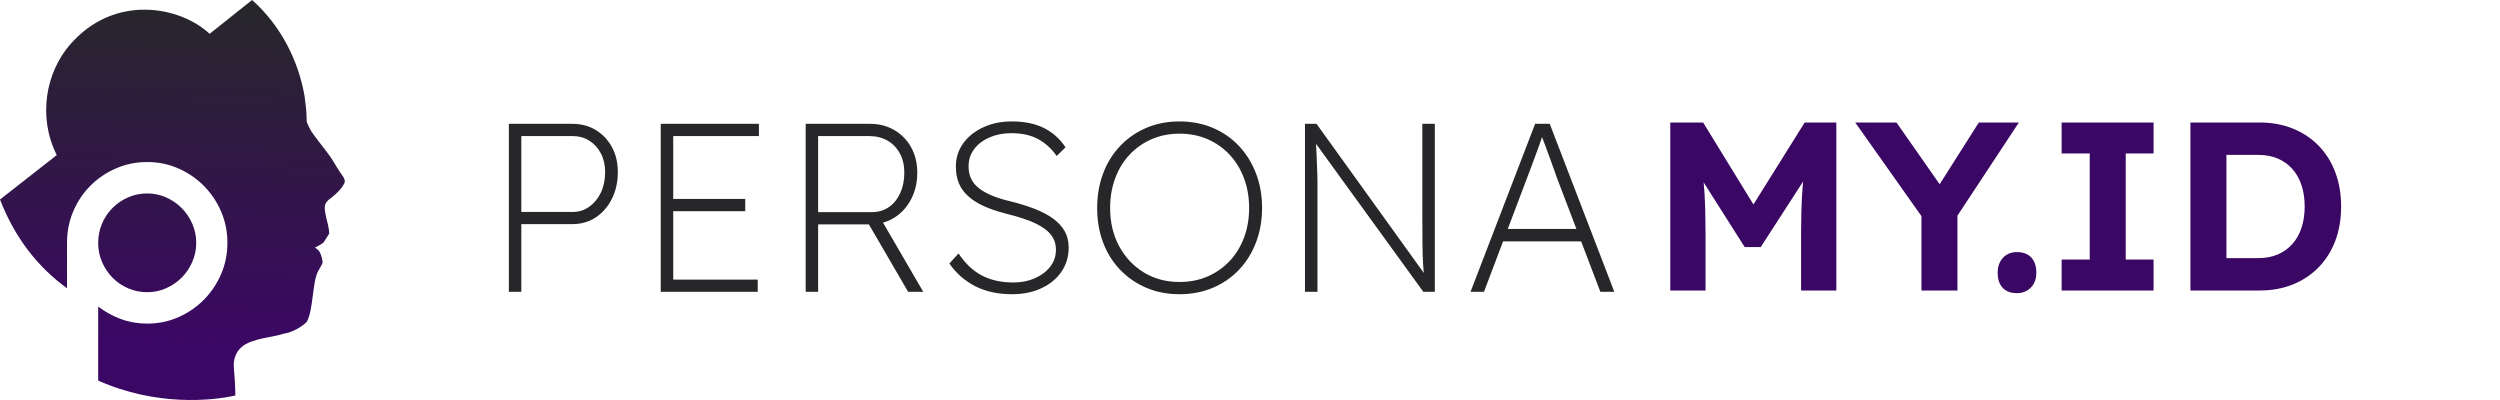
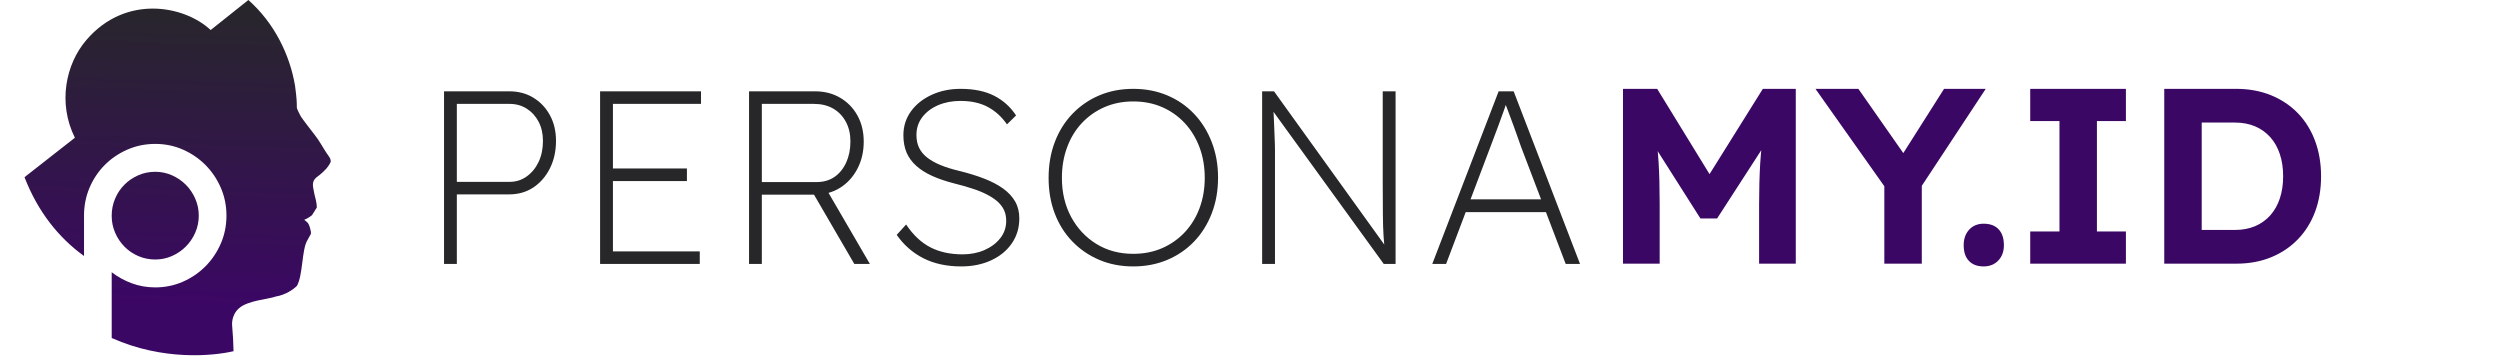
- <svg xmlns="http://www.w3.org/2000/svg" width="500" height="80" id="screenshot-77891459-8ff0-80e1-8007-9753c19449ec" viewBox="0 -0 500 80" fill="none" version="1.1">
+ <svg xmlns="http://www.w3.org/2000/svg" width="563" height="80" id="screenshot-77891459-8ff0-80e1-8007-9753c19449ec" viewBox="0 0 563 80" fill="none" version="1.1">
  <g id="shape-77891459-8ff0-80e1-8007-9753c19449ec">
    <g class="frame-container-wrapper">
      <g class="frame-container-blur">
        <g class="frame-container-shadows">
          <g fill="none">
            <g class="fills" id="fills-77891459-8ff0-80e1-8007-9753c19449ec">
-               <rect rx="0" ry="0" x="0" y="0" width="500" height="80" transform="matrix(1, 0, 0, 1, 0, 0)" class="frame-background" />
+               <rect rx="0" ry="0" x="0" y="0" width="563" height="80" transform="matrix(1, 0, 0, 1, 0, 0)" class="frame-background" />
            </g>
            <g class="frame-children">
              <g id="shape-77891459-8ff0-80e1-8007-9751e28c59ea">
                <defs>
                  <linearGradient id="fill-color-gradient-render-2-0" x1="0.5" y1="0" x2="0.477" y2="0.856" gradientTransform="">
                    <stop offset="0" stop-color="#27272a" stop-opacity="1" />
                    <stop offset="1" stop-color="#3b0764" stop-opacity="1" />
                  </linearGradient>
-                   <pattern patternUnits="userSpaceOnUse" x="0" y="-2.2737367544323206e-13" width="68.966" height="80" patternTransform="matrix(1, 0, 0, 1, 0, 0)" id="fill-0-render-2">
+                   <pattern patternUnits="userSpaceOnUse" x="5.517" y="0" width="68.966" height="80" patternTransform="matrix(1, 0, 0, 1, 0, 0)" id="fill-0-render-2">
                    <g>
                      <rect width="68.966" height="80" style="fill: url(&quot;#fill-color-gradient-render-2-0&quot;);" />
                    </g>
                  </pattern>
                </defs>
                <g class="fills" id="fills-77891459-8ff0-80e1-8007-9751e28c59ea">
-                   <path d="M11.348,31.019C7.462,23.226,9.276,14.451,13.913,9.032C22.763,-1.311,35.991,1.207,41.925,6.764C44.804,4.471,47.524,2.304,50.413,0C56.194,5.114,59.721,12.219,60.917,19.255C61.318,22.173,61.327,23.168,61.327,24.158C61.327,24.571,62.041,25.88,62.254,26.257C62.466,26.631,64.935,29.865,65.382,30.419C66.433,31.723,67.146,33.167,68.091,34.564C68.411,35.037,69.127,35.832,68.933,36.507C68.407,37.676,67.411,38.617,66.415,39.439C64.612,40.645,64.803,41.363,65.25,43.542C65.461,44.566,65.831,45.545,65.831,46.733L64.733,48.47C64.388,48.784,63.343,49.396,62.999,49.489L63.594,49.996C64.085,50.261,64.624,52.168,64.493,52.674L63.639,54.223C62.445,56.297,62.691,62.1,61.344,64.38C60.6,65.14,58.796,66.426,56.575,66.777C54.922,67.407,50.299,67.632,48.297,69.428C46.999,70.545,46.677,72.207,46.757,73.258C46.923,75.189,47.057,77.473,47.076,79.09C42.464,80.159,31.251,81.296,19.637,76.119L19.637,61.306C21.009,62.363,22.522,63.196,24.176,63.806C25.83,64.416,27.586,64.721,29.442,64.721C31.661,64.721,33.739,64.294,35.675,63.44C37.613,62.587,39.307,61.428,40.759,59.965C42.212,58.502,43.362,56.795,44.21,54.844C45.057,52.893,45.48,50.8,45.48,48.564C45.48,46.329,45.057,44.235,44.21,42.284C43.362,40.333,42.212,38.626,40.759,37.163C39.307,35.7,37.613,34.542,35.675,33.688C33.739,32.834,31.661,32.407,29.442,32.407C27.223,32.407,25.135,32.834,23.178,33.688C21.221,34.542,19.516,35.7,18.063,37.163C16.611,38.626,15.471,40.333,14.644,42.284C13.817,44.235,13.403,46.329,13.403,48.564L13.403,48.625L13.403,57.649C7.714,53.54,3.031,47.729,0,39.904C3.533,37.142,7.422,34.112,11.348,31.019L11.348,31.019M29.442,58.441C30.773,58.441,32.034,58.177,33.225,57.648C34.415,57.12,35.453,56.409,36.342,55.514C37.229,54.62,37.935,53.574,38.46,52.375C38.985,51.176,39.246,49.906,39.246,48.564C39.246,47.223,38.985,45.953,38.46,44.754C37.935,43.555,37.229,42.508,36.342,41.614C35.453,40.72,34.415,40.008,33.225,39.48C32.034,38.952,30.773,38.687,29.442,38.687C28.07,38.687,26.789,38.952,25.599,39.48C24.408,40.008,23.369,40.72,22.481,41.614C21.594,42.508,20.898,43.555,20.393,44.754C19.889,45.953,19.637,47.223,19.637,48.564L19.637,48.625C19.637,49.966,19.899,51.236,20.424,52.436C20.948,53.635,21.654,54.681,22.542,55.576C23.429,56.47,24.468,57.171,25.659,57.679C26.849,58.187,28.11,58.441,29.442,58.441L29.442,58.441" fill="url(#fill-0-render-2)" style="shape-rendering: geometricprecision; text-rendering: geometricprecision; fill-rule: evenodd; clip-rule: evenodd;" />
+                   <path d="M16.865,31.019C12.979,23.225,14.793,14.451,19.43,9.032C28.281,-1.311,41.509,1.207,47.442,6.764C50.322,4.472,53.041,2.304,55.93,0C61.711,5.114,65.238,12.218,66.435,19.255C66.835,22.173,66.845,23.168,66.845,24.158C66.845,24.571,67.558,25.88,67.771,26.257C67.983,26.631,70.452,29.865,70.9,30.419C71.95,31.723,72.663,33.167,73.609,34.564C73.929,35.037,74.645,35.831,74.45,36.507C73.924,37.676,72.928,38.617,71.932,39.439C70.13,40.645,70.321,41.363,70.767,43.542C70.978,44.566,71.348,45.545,71.348,46.733L70.25,48.47C69.905,48.784,68.861,49.396,68.516,49.489L69.112,49.996C69.602,50.261,70.141,52.168,70.011,52.674L69.157,54.223C67.962,56.297,68.209,62.1,66.861,64.38C66.118,65.14,64.313,66.426,62.092,66.777C60.44,67.407,55.816,67.632,53.814,69.428C52.517,70.545,52.194,72.207,52.274,73.258C52.441,75.189,52.574,77.473,52.594,79.09C47.981,80.159,36.769,81.296,25.154,76.119L25.154,61.306C26.526,62.363,28.039,63.196,29.693,63.806C31.347,64.416,33.103,64.721,34.959,64.721C37.178,64.721,39.256,64.294,41.193,63.44C43.13,62.587,44.825,61.428,46.277,59.965C47.73,58.502,48.88,56.795,49.727,54.844C50.574,52.893,50.998,50.8,50.998,48.564C50.998,46.329,50.574,44.235,49.727,42.284C48.88,40.333,47.73,38.626,46.277,37.163C44.825,35.7,43.13,34.542,41.193,33.688C39.256,32.834,37.178,32.408,34.959,32.408C32.74,32.408,30.652,32.834,28.695,33.688C26.738,34.542,25.033,35.7,23.581,37.163C22.128,38.626,20.988,40.333,20.161,42.284C19.334,44.235,18.92,46.329,18.92,48.564L18.92,48.625L18.92,57.65C13.231,53.54,8.548,47.729,5.517,39.904C9.05,37.142,12.939,34.112,16.865,31.019L16.865,31.019M34.959,58.441C36.29,58.441,37.551,58.177,38.742,57.649C39.932,57.12,40.971,56.409,41.859,55.514C42.746,54.62,43.453,53.574,43.977,52.375C44.502,51.175,44.764,49.906,44.764,48.564C44.764,47.223,44.502,45.953,43.977,44.754C43.453,43.555,42.746,42.508,41.859,41.614C40.971,40.72,39.932,40.008,38.742,39.48C37.551,38.952,36.29,38.687,34.959,38.687C33.587,38.687,32.306,38.952,31.116,39.48C29.925,40.008,28.886,40.72,27.999,41.614C27.111,42.508,26.415,43.555,25.911,44.754C25.406,45.953,25.154,47.223,25.154,48.564L25.154,48.625C25.154,49.966,25.416,51.237,25.941,52.436C26.465,53.634,27.171,54.681,28.059,55.576C28.947,56.47,29.986,57.171,31.176,57.679C32.367,58.187,33.628,58.441,34.959,58.441L34.959,58.441" fill="url(#fill-0-render-2)" style="shape-rendering: geometricprecision; text-rendering: geometricprecision; fill-rule: evenodd; clip-rule: evenodd;" />
                </g>
              </g>
              <g id="shape-77891459-8ff0-80e1-8007-9755fedee2ae" style="opacity: 1;">
                <g class="fills" id="fills-77891459-8ff0-80e1-8007-9755fedee2ae">
-                   <path d="M104.265,58.365L101.775,58.365L101.775,24.765L114.445,24.765C116.238,24.765,117.815,25.182,119.175,26.015C120.535,26.848,121.605,27.985,122.385,29.425C123.172,30.865,123.565,32.528,123.565,34.415L123.565,34.415C123.565,36.395,123.172,38.172,122.385,39.745C121.605,41.312,120.535,42.552,119.175,43.465C117.815,44.372,116.238,44.825,114.445,44.825L114.445,44.825L104.265,44.825L104.265,58.365L104.265,58.365M104.265,27.215L104.265,42.385L114.545,42.385C115.792,42.385,116.902,42.032,117.875,41.325C118.855,40.618,119.625,39.675,120.185,38.495C120.745,37.308,121.025,35.948,121.025,34.415L121.025,34.415C121.025,33.008,120.745,31.768,120.185,30.695C119.625,29.622,118.855,28.772,117.875,28.145C116.902,27.525,115.792,27.215,114.545,27.215L114.545,27.215L104.265,27.215L104.265,27.215M151.545,58.365L132.145,58.365L132.145,24.765L151.785,24.765L151.785,27.215L134.645,27.215L134.645,55.915L151.545,55.915L151.545,58.365L151.545,58.365M149.045,42.235L133.395,42.235L133.395,39.785L149.045,39.785L149.045,42.235L149.045,42.235M163.625,58.365L161.135,58.365L161.135,24.765L173.945,24.765C175.805,24.765,177.445,25.182,178.865,26.015C180.292,26.848,181.412,27.998,182.225,29.465C183.045,30.938,183.455,32.635,183.455,34.555L183.455,34.555C183.455,36.508,183.045,38.268,182.225,39.835C181.412,41.402,180.292,42.635,178.865,43.535C177.445,44.428,175.805,44.875,173.945,44.875L173.945,44.875L163.625,44.875L163.625,58.365L163.625,58.365M184.655,58.365L181.625,58.365L173.135,43.775L175.775,43.105L184.655,58.365L184.655,58.365M163.625,27.215L163.625,42.425L174.335,42.425C175.648,42.425,176.792,42.092,177.765,41.425C178.738,40.752,179.498,39.815,180.045,38.615C180.592,37.415,180.865,36.045,180.865,34.505L180.865,34.505C180.865,33.065,180.568,31.795,179.975,30.695C179.382,29.588,178.558,28.732,177.505,28.125C176.445,27.518,175.212,27.215,173.805,27.215L173.805,27.215L163.625,27.215L163.625,27.215M202.405,58.845L202.405,58.845C199.618,58.845,197.178,58.318,195.085,57.265C192.992,56.205,191.255,54.685,189.875,52.705L189.875,52.705L191.705,50.685C193.045,52.698,194.605,54.172,196.385,55.105C198.158,56.032,200.262,56.495,202.695,56.495L202.695,56.495C204.262,56.495,205.685,56.215,206.965,55.655C208.245,55.095,209.268,54.325,210.035,53.345C210.802,52.372,211.185,51.245,211.185,49.965L211.185,49.965C211.185,49.165,211.035,48.452,210.735,47.825C210.428,47.205,209.988,46.645,209.415,46.145C208.835,45.652,208.132,45.198,207.305,44.785C206.472,44.365,205.525,43.988,204.465,43.655C203.412,43.315,202.245,42.985,200.965,42.665L200.965,42.665C199.365,42.252,197.965,41.772,196.765,41.225C195.565,40.685,194.542,40.038,193.695,39.285C192.848,38.532,192.215,37.668,191.795,36.695C191.382,35.715,191.175,34.585,191.175,33.305L191.175,33.305C191.175,31.578,191.662,30.035,192.635,28.675C193.615,27.315,194.952,26.245,196.645,25.465C198.338,24.678,200.225,24.285,202.305,24.285L202.305,24.285C204.898,24.285,207.075,24.732,208.835,25.625C210.595,26.525,212.018,27.805,213.105,29.465L213.105,29.465L211.335,31.195C210.308,29.722,209.068,28.595,207.615,27.815C206.155,27.028,204.372,26.635,202.265,26.635L202.265,26.635C200.665,26.635,199.215,26.915,197.915,27.475C196.622,28.035,195.598,28.812,194.845,29.805C194.092,30.798,193.715,31.952,193.715,33.265L193.715,33.265C193.715,34.225,193.892,35.065,194.245,35.785C194.598,36.505,195.125,37.135,195.825,37.675C196.532,38.222,197.388,38.702,198.395,39.115C199.402,39.535,200.578,39.905,201.925,40.225L201.925,40.225C203.752,40.672,205.392,41.175,206.845,41.735C208.298,42.295,209.538,42.942,210.565,43.675C211.592,44.415,212.375,45.255,212.915,46.195C213.462,47.142,213.735,48.238,213.735,49.485L213.735,49.485C213.735,51.312,213.255,52.928,212.295,54.335C211.335,55.742,209.998,56.845,208.285,57.645C206.572,58.445,204.612,58.845,202.405,58.845L202.405,58.845M235.905,58.845L235.905,58.845C233.505,58.845,231.305,58.422,229.305,57.575C227.305,56.728,225.558,55.535,224.065,53.995C222.578,52.462,221.435,50.645,220.635,48.545C219.835,46.452,219.435,44.142,219.435,41.615L219.435,41.615C219.435,39.088,219.835,36.768,220.635,34.655C221.435,32.542,222.578,30.708,224.065,29.155C225.558,27.602,227.305,26.402,229.305,25.555C231.305,24.708,233.505,24.285,235.905,24.285L235.905,24.285C238.305,24.285,240.512,24.708,242.525,25.555C244.538,26.402,246.282,27.602,247.755,29.155C249.228,30.708,250.372,32.542,251.185,34.655C252.005,36.768,252.415,39.072,252.415,41.565L252.415,41.565C252.415,44.092,252.005,46.412,251.185,48.525C250.372,50.638,249.228,52.462,247.755,53.995C246.282,55.535,244.538,56.728,242.525,57.575C240.512,58.422,238.305,58.845,235.905,58.845L235.905,58.845M235.905,56.395L235.905,56.395C237.952,56.395,239.822,56.028,241.515,55.295C243.215,54.555,244.688,53.522,245.935,52.195C247.182,50.868,248.142,49.302,248.815,47.495C249.488,45.688,249.825,43.728,249.825,41.615L249.825,41.615C249.825,39.468,249.488,37.492,248.815,35.685C248.142,33.878,247.182,32.302,245.935,30.955C244.688,29.615,243.215,28.575,241.515,27.835C239.822,27.102,237.952,26.735,235.905,26.735L235.905,26.735C233.885,26.735,232.028,27.102,230.335,27.835C228.635,28.575,227.162,29.608,225.915,30.935C224.668,32.262,223.708,33.838,223.035,35.665C222.362,37.485,222.025,39.468,222.025,41.615L222.025,41.615C222.025,44.462,222.625,46.998,223.825,49.225C225.025,51.445,226.665,53.195,228.745,54.475C230.825,55.755,233.212,56.395,235.905,56.395L235.905,56.395M263.495,58.365L260.995,58.365L260.995,24.765L263.305,24.765L285.235,55.245L284.855,55.435C284.755,54.635,284.675,53.725,284.615,52.705C284.548,51.678,284.508,50.382,284.495,48.815C284.475,47.248,284.465,45.278,284.465,42.905L284.465,42.905L284.465,24.765L286.965,24.765L286.965,58.365L284.665,58.365L262.435,27.695L263.105,27.455C263.205,28.575,263.272,29.672,263.305,30.745C263.332,31.812,263.372,32.825,263.425,33.785C263.472,34.745,263.495,35.652,263.495,36.505C263.495,37.352,263.495,38.125,263.495,38.825L263.495,38.825L263.495,58.365L263.495,58.365M296.795,58.365L294.105,58.365L307.025,24.765L309.945,24.765L322.865,58.365L320.075,58.365L311.385,35.565C311.292,35.338,311.125,34.865,310.885,34.145C310.645,33.425,310.348,32.595,309.995,31.655C309.642,30.708,309.292,29.765,308.945,28.825C308.592,27.878,308.285,27.068,308.025,26.395L308.025,26.395L308.745,26.445C308.558,27.018,308.312,27.738,308.005,28.605C307.698,29.472,307.372,30.368,307.025,31.295C306.672,32.222,306.352,33.078,306.065,33.865C305.772,34.645,305.545,35.245,305.385,35.665L305.385,35.665L296.795,58.365L296.795,58.365M317.675,48.285L299.245,48.285L300.155,45.785L316.625,45.785L317.675,48.285L317.675,48.285" style="fill: rgb(39, 39, 42); fill-opacity: 1;" />
+                   <path d="M102.88,59.443L99.998,59.443L99.998,20.563L114.659,20.563C116.734,20.563,118.558,21.046,120.132,22.01C121.706,22.974,122.944,24.289,123.847,25.956C124.757,27.622,125.212,29.547,125.212,31.73L125.212,31.73C125.212,34.021,124.757,36.077,123.847,37.897C122.944,39.71,121.706,41.145,120.132,42.202C118.558,43.251,116.734,43.775,114.659,43.775L114.659,43.775L102.88,43.775L102.88,59.443L102.88,59.443M102.88,23.398L102.88,40.952L114.775,40.952C116.217,40.952,117.502,40.543,118.628,39.725C119.762,38.908,120.653,37.816,121.301,36.451C121.949,35.078,122.273,33.504,122.273,31.73L122.273,31.73C122.273,30.102,121.949,28.667,121.301,27.425C120.653,26.183,119.762,25.2,118.628,24.474C117.502,23.757,116.217,23.398,114.775,23.398L114.775,23.398L102.88,23.398L102.88,23.398M157.588,59.443L135.14,59.443L135.14,20.563L157.866,20.563L157.866,23.398L138.033,23.398L138.033,56.608L157.588,56.608L157.588,59.443L157.588,59.443M154.695,40.778L136.586,40.778L136.586,37.943L154.695,37.943L154.695,40.778L154.695,40.778M171.566,59.443L168.685,59.443L168.685,20.563L183.507,20.563C185.66,20.563,187.557,21.046,189.2,22.01C190.851,22.974,192.147,24.305,193.088,26.002C194.037,27.707,194.511,29.67,194.511,31.892L194.511,31.892C194.511,34.152,194.037,36.188,193.088,38.001C192.147,39.814,190.851,41.241,189.2,42.283C187.557,43.316,185.66,43.833,183.507,43.833L183.507,43.833L171.566,43.833L171.566,59.443L171.566,59.443M195.9,59.443L192.394,59.443L182.57,42.56L185.625,41.785L195.9,59.443L195.9,59.443M171.566,23.398L171.566,40.998L183.959,40.998C185.478,40.998,186.801,40.612,187.928,39.841C189.054,39.062,189.933,37.978,190.566,36.59C191.198,35.201,191.515,33.616,191.515,31.834L191.515,31.834C191.515,30.168,191.171,28.698,190.485,27.425C189.798,26.145,188.846,25.153,187.627,24.451C186.4,23.75,184.973,23.398,183.345,23.398L183.345,23.398L171.566,23.398L171.566,23.398M216.439,59.998L216.439,59.998C213.214,59.998,210.391,59.389,207.969,58.17C205.547,56.943,203.537,55.184,201.94,52.893L201.94,52.893L204.058,50.556C205.608,52.885,207.413,54.59,209.473,55.67C211.525,56.743,213.959,57.279,216.774,57.279L216.774,57.279C218.587,57.279,220.234,56.955,221.715,56.307C223.196,55.659,224.38,54.768,225.268,53.634C226.155,52.508,226.598,51.204,226.598,49.723L226.598,49.723C226.598,48.797,226.425,47.972,226.078,47.247C225.723,46.529,225.214,45.881,224.55,45.302C223.879,44.732,223.065,44.207,222.109,43.729C221.144,43.243,220.049,42.807,218.823,42.421C217.604,42.028,216.254,41.646,214.773,41.276L214.773,41.276C212.921,40.797,211.301,40.242,209.913,39.61C208.524,38.985,207.34,38.237,206.36,37.365C205.381,36.493,204.648,35.494,204.162,34.368C203.684,33.234,203.444,31.926,203.444,30.445L203.444,30.445C203.444,28.447,204.008,26.661,205.134,25.088C206.268,23.514,207.814,22.276,209.774,21.374C211.733,20.463,213.916,20.008,216.323,20.008L216.323,20.008C219.324,20.008,221.843,20.525,223.879,21.559C225.916,22.6,227.562,24.081,228.82,26.002L228.82,26.002L226.772,28.004C225.584,26.299,224.149,24.995,222.467,24.093C220.778,23.182,218.715,22.727,216.277,22.727L216.277,22.727C214.425,22.727,212.748,23.051,211.243,23.699C209.747,24.347,208.563,25.246,207.691,26.395C206.819,27.545,206.383,28.879,206.383,30.399L206.383,30.399C206.383,31.51,206.588,32.482,206.997,33.315C207.406,34.148,208.015,34.877,208.825,35.502C209.643,36.134,210.634,36.69,211.799,37.168C212.964,37.654,214.325,38.082,215.883,38.453L215.883,38.453C217.997,38.969,219.895,39.552,221.577,40.2C223.258,40.848,224.693,41.596,225.881,42.445C227.069,43.301,227.975,44.273,228.6,45.36C229.233,46.456,229.549,47.725,229.549,49.167L229.549,49.167C229.549,51.281,228.994,53.152,227.883,54.779C226.772,56.407,225.225,57.684,223.243,58.609C221.26,59.535,218.992,59.998,216.439,59.998L216.439,59.998M255.202,59.998L255.202,59.998C252.425,59.998,249.88,59.508,247.565,58.528C245.251,57.549,243.23,56.168,241.502,54.386C239.782,52.612,238.459,50.51,237.533,48.08C236.607,45.658,236.145,42.984,236.145,40.061L236.145,40.061C236.145,37.137,236.607,34.453,237.533,32.007C238.459,29.562,239.782,27.441,241.502,25.643C243.23,23.846,245.251,22.457,247.565,21.478C249.88,20.498,252.425,20.008,255.202,20.008L255.202,20.008C257.979,20.008,260.533,20.498,262.862,21.478C265.192,22.457,267.209,23.846,268.914,25.643C270.619,27.441,271.942,29.562,272.883,32.007C273.832,34.453,274.306,37.118,274.306,40.003L274.306,40.003C274.306,42.927,273.832,45.611,272.883,48.057C271.942,50.502,270.619,52.612,268.914,54.386C267.209,56.168,265.192,57.549,262.862,58.528C260.533,59.508,257.979,59.998,255.202,59.998L255.202,59.998M255.202,57.163L255.202,57.163C257.57,57.163,259.734,56.739,261.694,55.89C263.661,55.034,265.365,53.838,266.808,52.303C268.251,50.768,269.361,48.955,270.14,46.865C270.92,44.774,271.309,42.506,271.309,40.061L271.309,40.061C271.309,37.577,270.92,35.29,270.14,33.199C269.361,31.109,268.251,29.284,266.808,27.726C265.365,26.176,263.661,24.972,261.694,24.116C259.734,23.267,257.57,22.843,255.202,22.843L255.202,22.843C252.865,22.843,250.716,23.267,248.757,24.116C246.79,24.972,245.085,26.168,243.643,27.703C242.2,29.238,241.089,31.062,240.31,33.176C239.531,35.282,239.141,37.577,239.141,40.061L239.141,40.061C239.141,43.355,239.836,46.29,241.224,48.867C242.613,51.435,244.51,53.46,246.917,54.941C249.324,56.422,252.086,57.163,255.202,57.163L255.202,57.163M287.127,59.443L284.234,59.443L284.234,20.563L286.907,20.563L312.283,55.832L311.843,56.052C311.727,55.126,311.635,54.074,311.565,52.893C311.488,51.705,311.442,50.205,311.426,48.392C311.403,46.579,311.392,44.3,311.392,41.554L311.392,41.554L311.392,20.563L314.284,20.563L314.284,59.443L311.623,59.443L285.901,23.954L286.676,23.676C286.791,24.972,286.869,26.241,286.907,27.483C286.938,28.717,286.984,29.89,287.046,31.001C287.1,32.112,287.127,33.161,287.127,34.148C287.127,35.128,287.127,36.023,287.127,36.833L287.127,36.833L287.127,59.443L287.127,59.443M325.659,59.443L322.546,59.443L337.496,20.563L340.875,20.563L355.825,59.443L352.596,59.443L342.541,33.06C342.433,32.798,342.24,32.25,341.963,31.417C341.685,30.584,341.342,29.624,340.933,28.536C340.524,27.441,340.119,26.349,339.718,25.261C339.309,24.166,338.954,23.229,338.653,22.45L338.653,22.45L339.486,22.507C339.27,23.171,338.985,24.004,338.63,25.007C338.275,26.01,337.897,27.047,337.496,28.12C337.087,29.192,336.717,30.183,336.385,31.093C336.046,31.996,335.784,32.69,335.598,33.176L335.598,33.176L325.659,59.443L325.659,59.443M349.819,47.779L328.494,47.779L329.547,44.886L348.604,44.886L349.819,47.779L349.819,47.779" style="fill: rgb(39, 39, 42); fill-opacity: 1;" />
                </g>
              </g>
              <g id="shape-77891459-8ff0-80e1-8007-9755fedee2af" style="opacity: 1;">
                <g class="fills" id="fills-77891459-8ff0-80e1-8007-9755fedee2af">
-                   <path d="M341.105,58.1L334.055,58.1L334.055,24.5L340.625,24.5L352.825,44.37L348.545,44.32L360.935,24.5L367.265,24.5L367.265,58.1L360.215,58.1L360.215,46.72C360.215,43.813,360.285,41.19,360.425,38.85C360.572,36.517,360.822,34.213,361.175,31.94L361.175,31.94L361.985,34.2L352.145,49.41L348.935,49.41L339.335,34.29L340.105,31.94C340.485,34.087,340.748,36.293,340.895,38.56C341.035,40.833,341.105,43.553,341.105,46.72L341.105,46.72L341.105,58.1ZM391.485,58.1L384.285,58.1L384.285,41.35L384.625,43.7L371.045,24.5L379.295,24.5L389.665,39.33L386.445,39.19L395.765,24.5L403.775,24.5L390.765,44.23L391.485,40.92L391.485,58.1ZM403.375,58.63L403.375,58.63C402.155,58.63,401.212,58.277,400.545,57.57C399.872,56.87,399.535,55.863,399.535,54.55L399.535,54.55C399.535,53.33,399.885,52.337,400.585,51.57C401.292,50.803,402.222,50.42,403.375,50.42L403.375,50.42C404.622,50.42,405.582,50.78,406.255,51.5C406.928,52.22,407.265,53.237,407.265,54.55L407.265,54.55C407.265,55.763,406.905,56.747,406.185,57.5C405.465,58.253,404.528,58.63,403.375,58.63ZM430.715,58.1L412.325,58.1L412.325,51.91L417.945,51.91L417.945,30.69L412.325,30.69L412.325,24.5L430.715,24.5L430.715,30.69L425.145,30.69L425.145,51.91L430.715,51.91L430.715,58.1ZM451.905,58.1L438.085,58.1L438.085,24.5L451.905,24.5C454.338,24.5,456.565,24.907,458.585,25.72C460.598,26.54,462.325,27.693,463.765,29.18C465.205,30.667,466.308,32.443,467.075,34.51C467.842,36.57,468.225,38.833,468.225,41.3L468.225,41.3C468.225,43.793,467.842,46.067,467.075,48.12C466.308,50.167,465.205,51.933,463.765,53.42C462.325,54.907,460.605,56.06,458.605,56.88C456.605,57.693,454.372,58.1,451.905,58.1L451.905,58.1ZM445.285,29.88L445.285,52.82L444.515,51.62L451.665,51.62C453.105,51.62,454.395,51.38,455.535,50.9C456.668,50.42,457.645,49.723,458.465,48.81C459.278,47.897,459.892,46.81,460.305,45.55C460.725,44.283,460.935,42.867,460.935,41.3L460.935,41.3C460.935,39.733,460.725,38.317,460.305,37.05C459.892,35.79,459.278,34.703,458.465,33.79C457.645,32.877,456.668,32.18,455.535,31.7C454.395,31.22,453.105,30.98,451.665,30.98L451.665,30.98L444.375,30.98L445.285,29.88Z" style="fill: rgb(59, 7, 100); fill-opacity: 1;" />
+                   <path d="M373.759,59.377L365.498,59.377L365.498,20.008L373.196,20.008L387.491,43.29L382.476,43.231L396.993,20.008L404.41,20.008L404.41,59.377L396.15,59.377L396.15,46.043C396.15,42.637,396.232,39.564,396.396,36.822C396.568,34.088,396.861,31.389,397.275,28.725L397.275,28.725L398.224,31.373L386.694,49.195L382.933,49.195L371.685,31.479L372.587,28.725C373.032,31.241,373.341,33.826,373.513,36.482C373.677,39.146,373.759,42.333,373.759,46.043L373.759,46.043L373.759,59.377ZM432.789,59.377L424.352,59.377L424.352,39.751L424.751,42.505L408.839,20.008L418.505,20.008L430.656,37.384L426.883,37.22L437.803,20.008L447.189,20.008L431.945,43.125L432.789,39.247L432.789,59.377ZM446.72,59.998L446.72,59.998C445.291,59.998,444.185,59.584,443.404,58.756C442.615,57.936,442.221,56.756,442.221,55.217L442.221,55.217C442.221,53.788,442.631,52.624,443.451,51.726C444.279,50.827,445.369,50.378,446.72,50.378L446.72,50.378C448.181,50.378,449.305,50.8,450.094,51.644C450.883,52.487,451.278,53.678,451.278,55.217L451.278,55.217C451.278,56.639,450.856,57.791,450.013,58.674C449.169,59.557,448.071,59.998,446.72,59.998ZM478.754,59.377L457.207,59.377L457.207,52.124L463.792,52.124L463.792,27.261L457.207,27.261L457.207,20.008L478.754,20.008L478.754,27.261L472.228,27.261L472.228,52.124L478.754,52.124L478.754,59.377ZM503.582,59.377L487.389,59.377L487.389,20.008L503.582,20.008C506.433,20.008,509.042,20.484,511.409,21.438C513.768,22.398,515.791,23.75,517.479,25.491C519.166,27.233,520.458,29.315,521.357,31.737C522.255,34.15,522.704,36.802,522.704,39.692L522.704,39.692C522.704,42.614,522.255,45.278,521.357,47.683C520.458,50.081,519.166,52.151,517.479,53.893C515.791,55.635,513.776,56.987,511.432,57.947C509.089,58.9,506.472,59.377,503.582,59.377L503.582,59.377ZM495.826,26.312L495.826,53.19L494.923,51.784L503.301,51.784C504.988,51.784,506.5,51.503,507.835,50.941C509.163,50.378,510.308,49.562,511.269,48.492C512.221,47.422,512.94,46.148,513.424,44.672C513.917,43.188,514.163,41.528,514.163,39.692L514.163,39.692C514.163,37.857,513.917,36.197,513.424,34.713C512.94,33.236,512.221,31.963,511.269,30.893C510.308,29.823,509.163,29.007,507.835,28.444C506.5,27.882,504.988,27.601,503.301,27.601L503.301,27.601L494.759,27.601L495.826,26.312Z" style="fill: rgb(59, 7, 100); fill-opacity: 1;" />
                </g>
              </g>
            </g>
          </g>
        </g>
      </g>
    </g>
  </g>
</svg>
